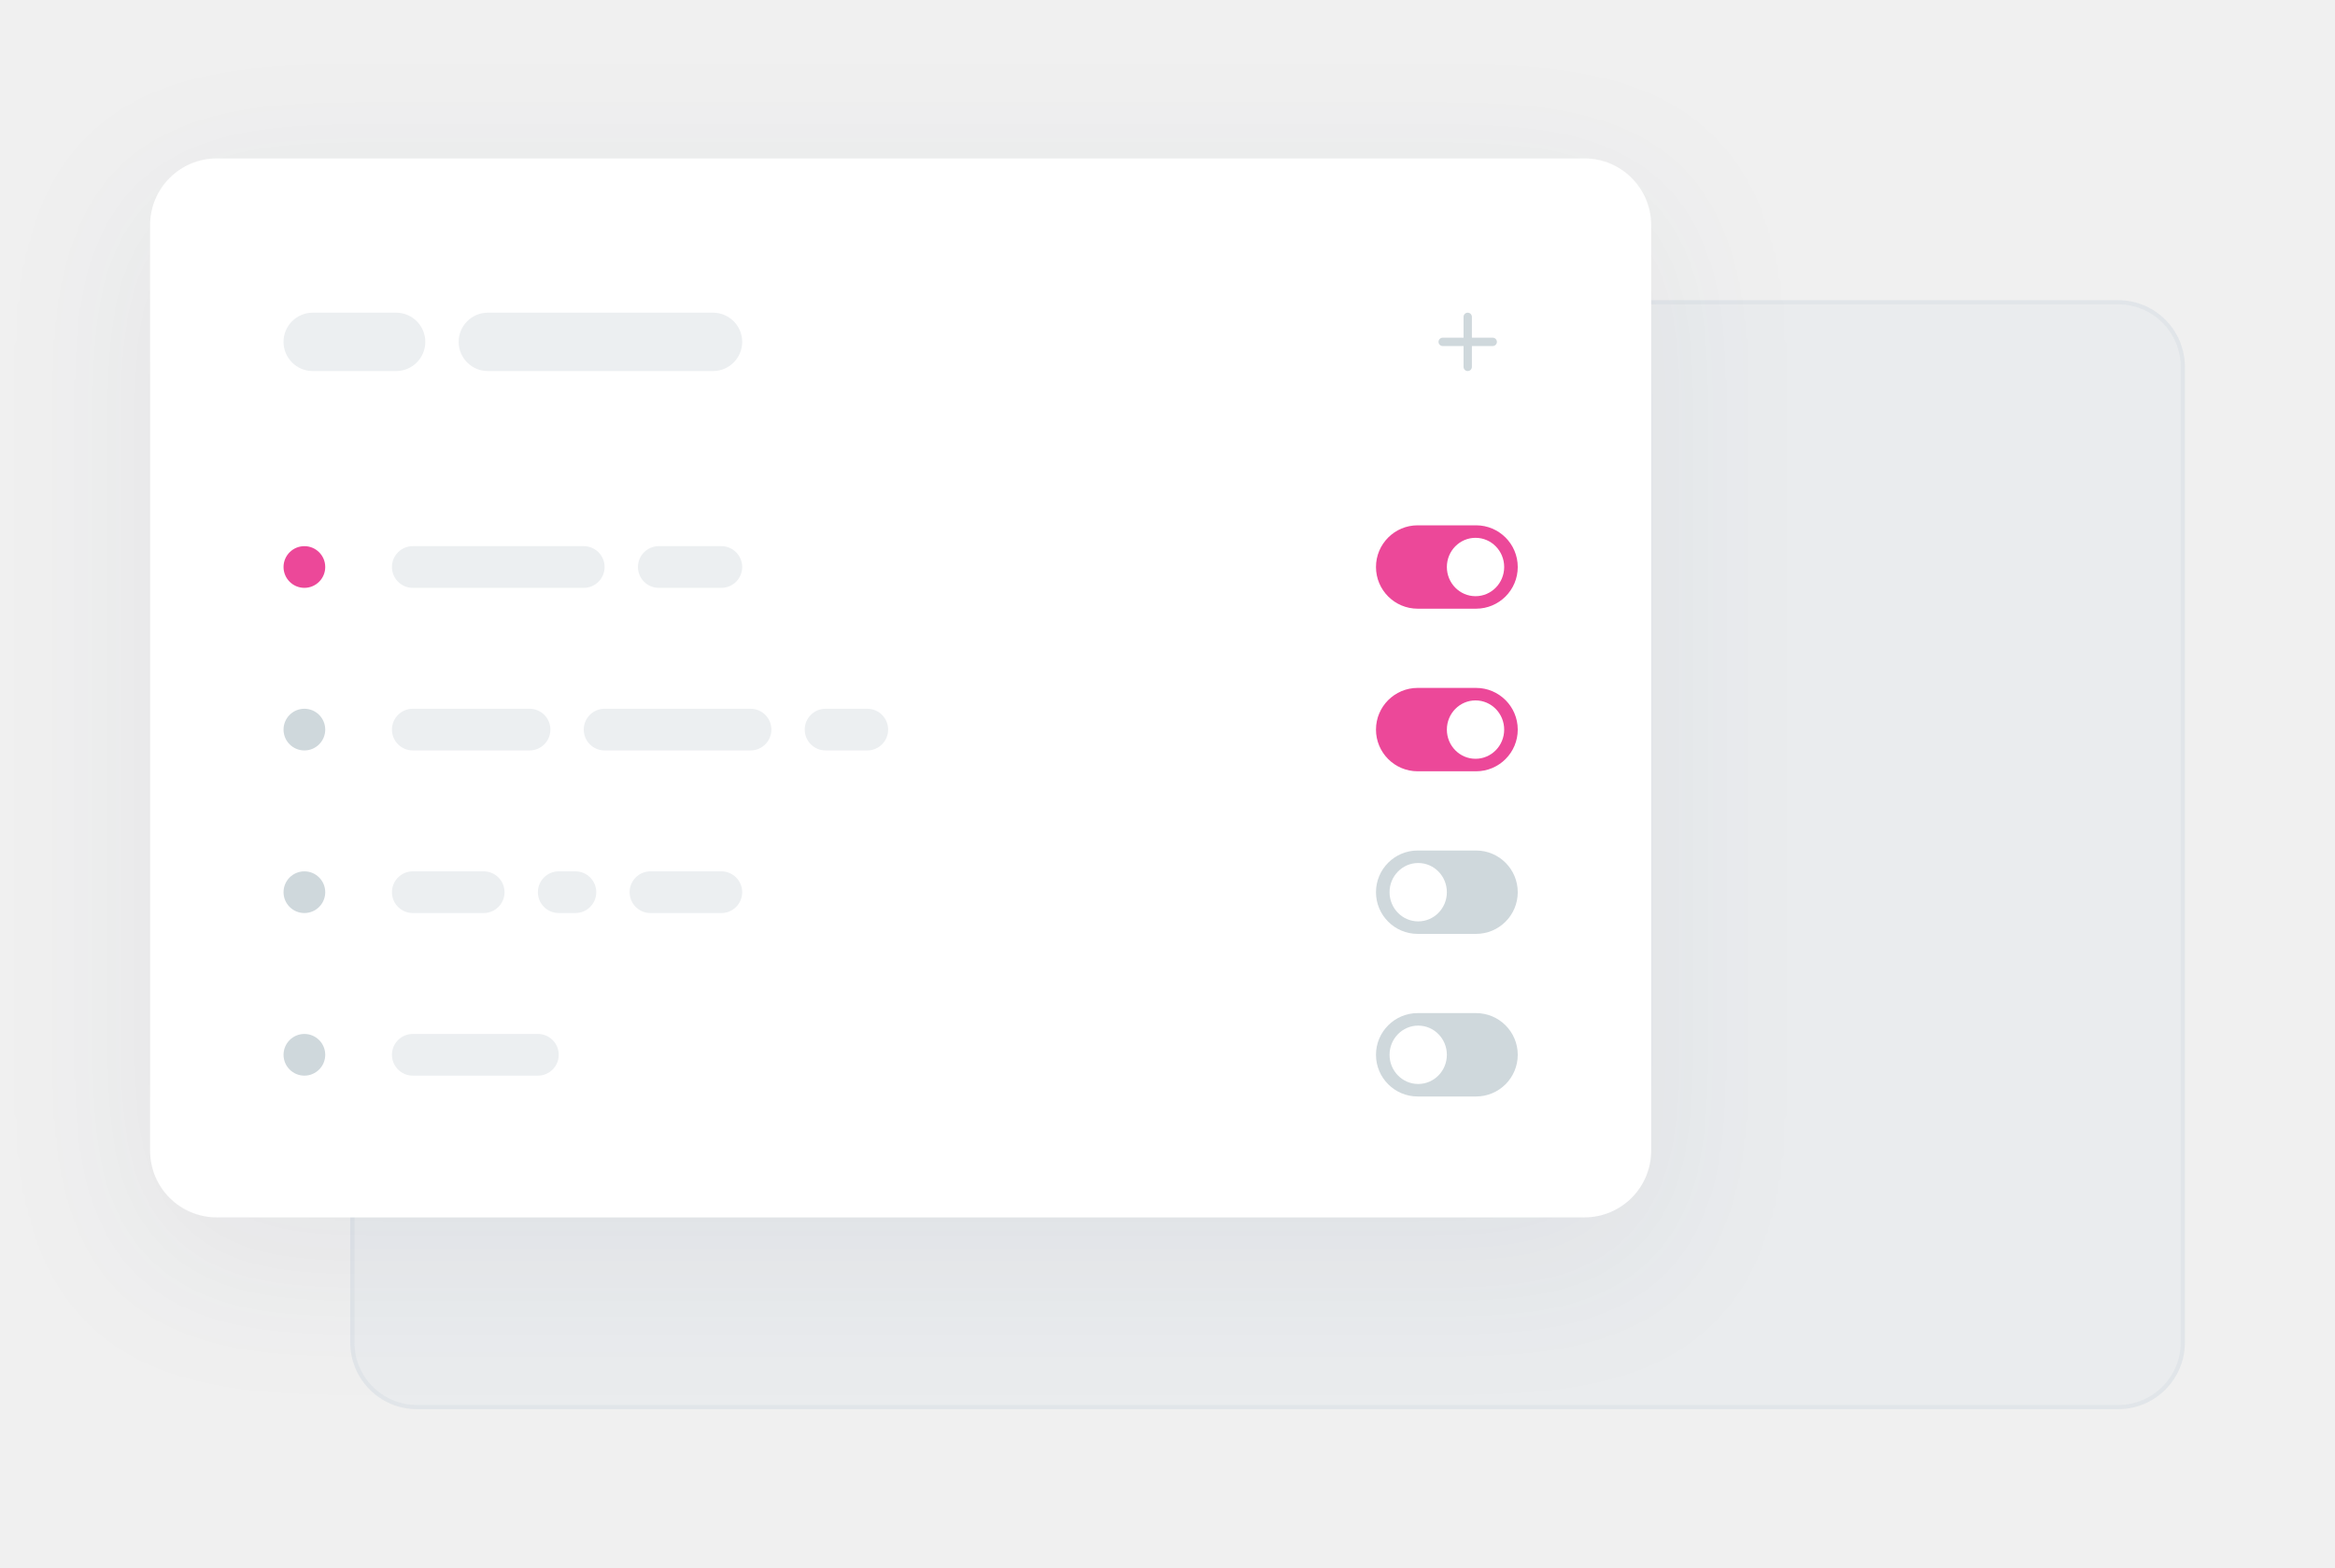
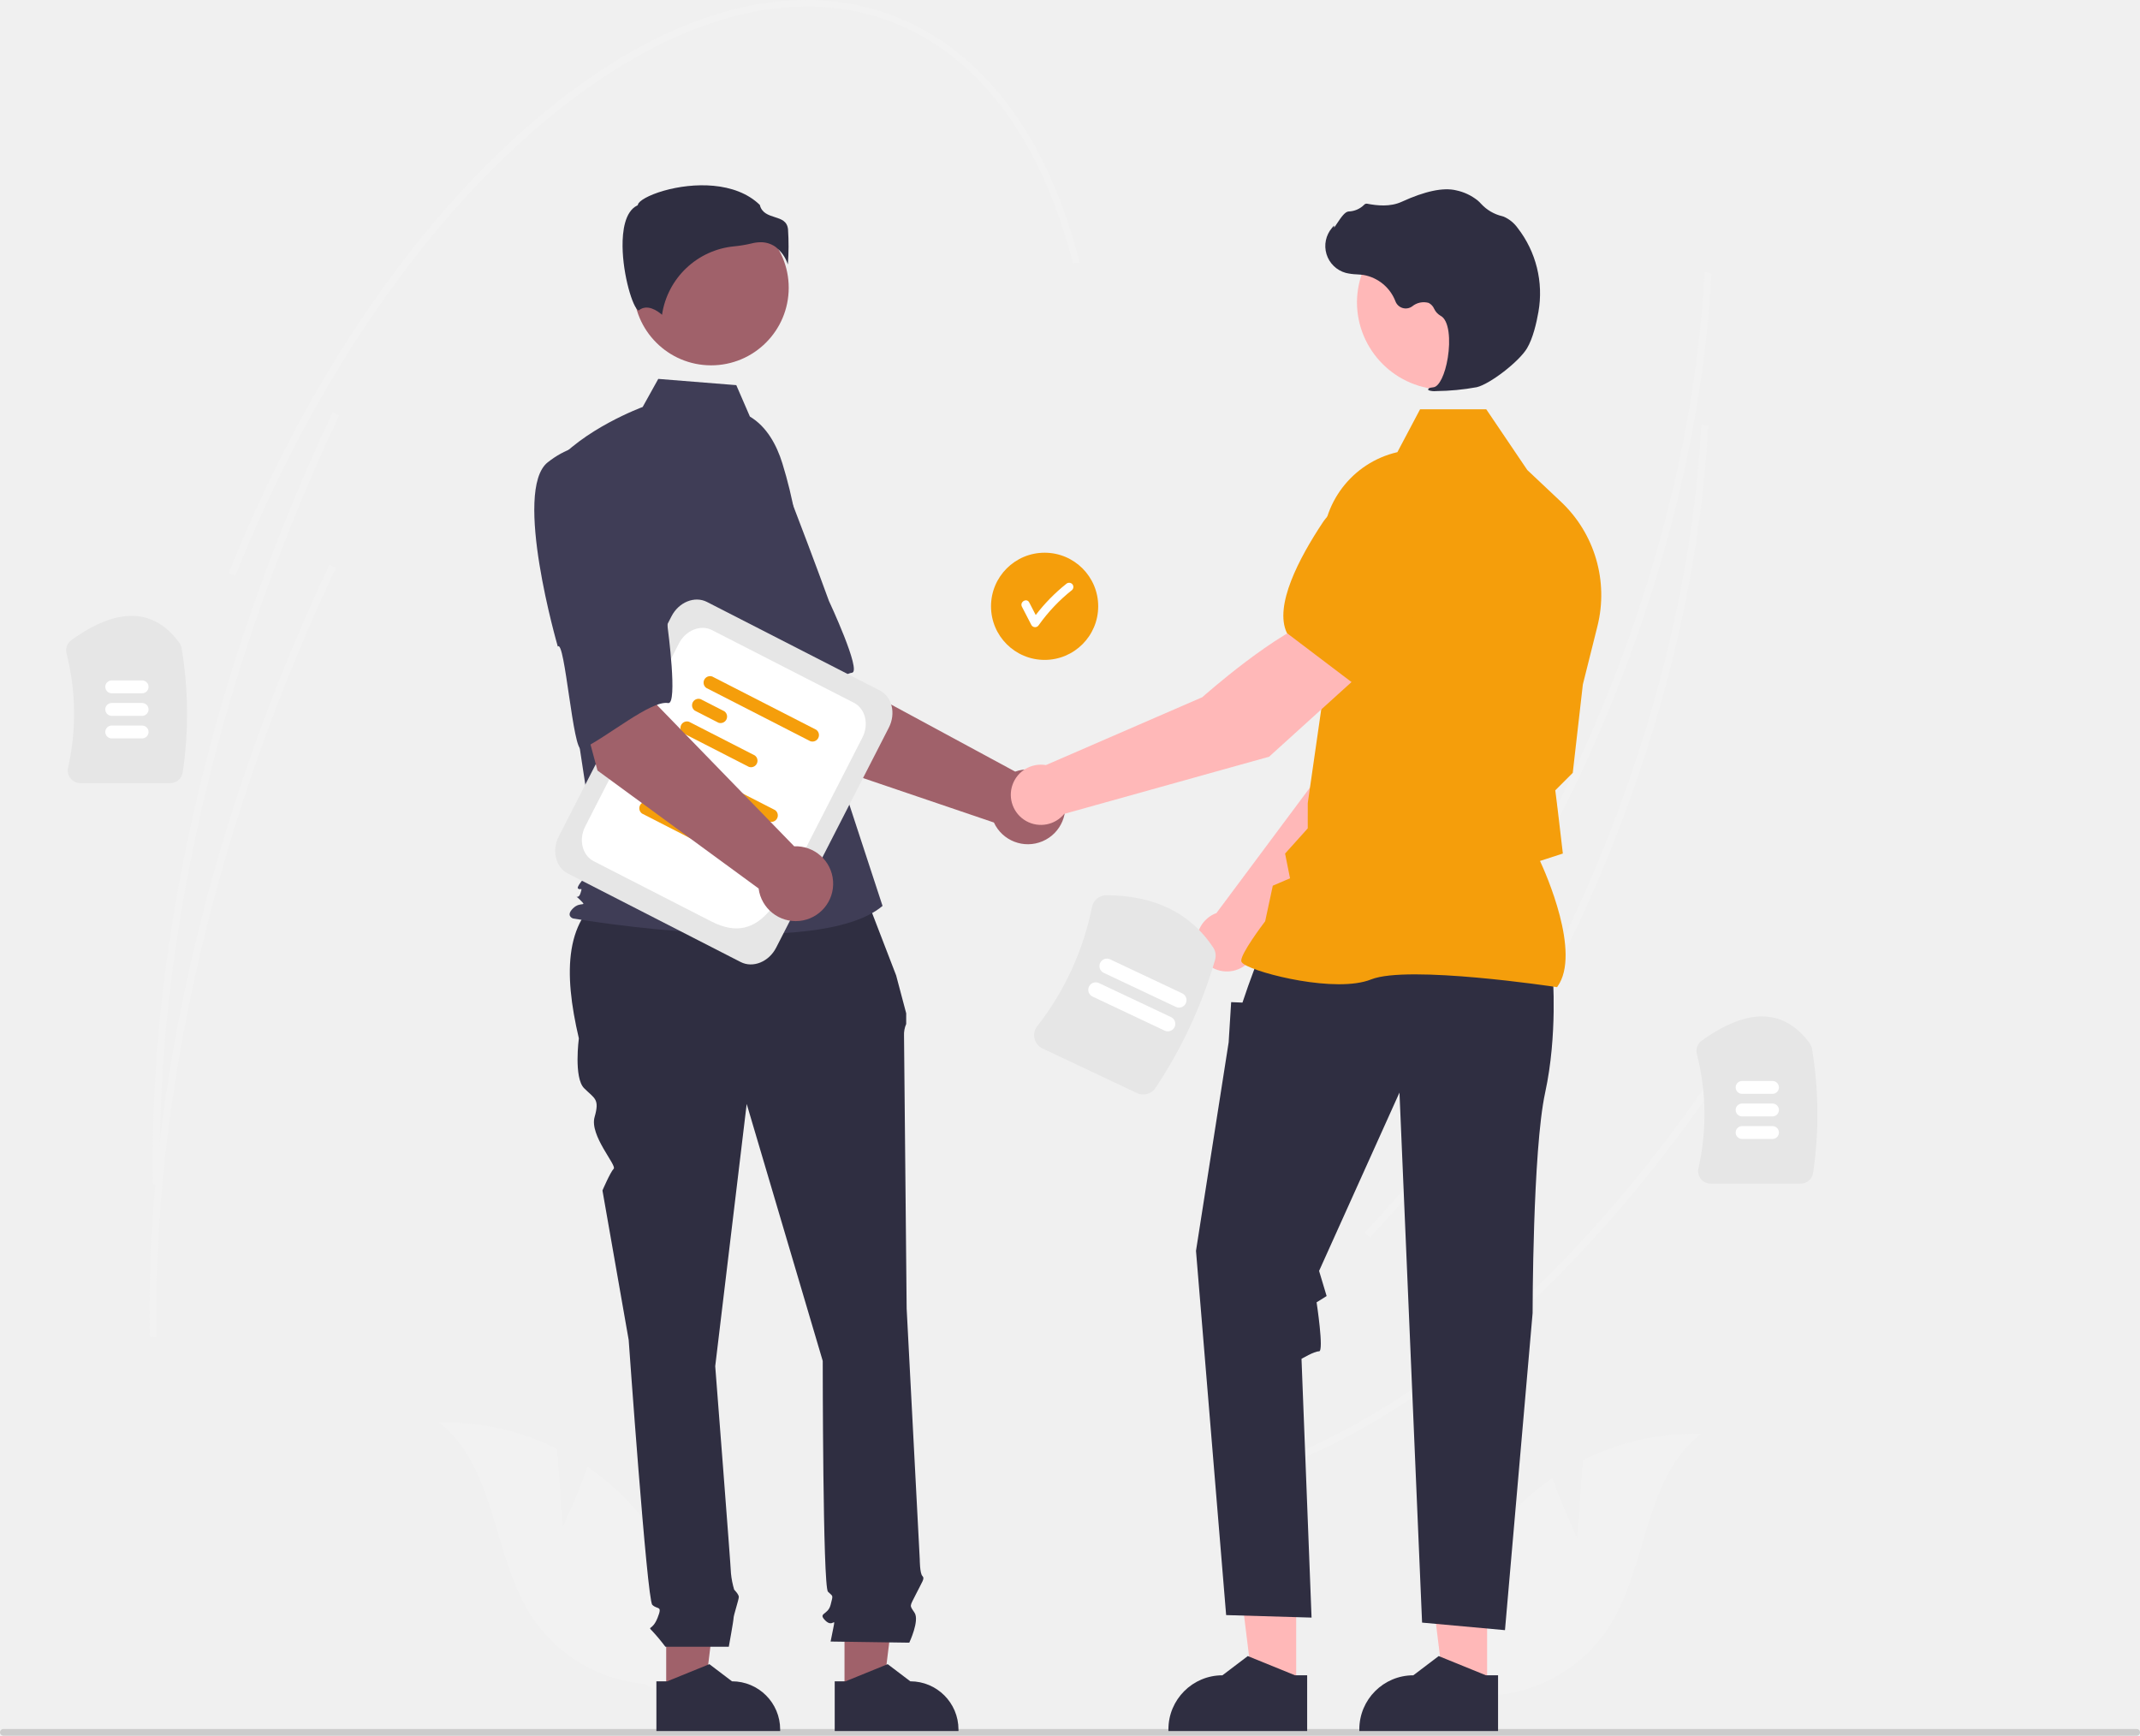
- <svg xmlns="http://www.w3.org/2000/svg" width="560" height="376" viewBox="0 0 560 376" fill="none">
-   <g clip-path="url(#clip0_799_1778)">
-     <g clip-path="url(#clip1_799_1778)">
-       <rect x="84" y="72" width="440" height="266" rx="16" fill="#4074BC" fill-opacity="0.03" />
-     </g>
-     <rect x="84.5" y="72.5" width="439" height="265" rx="15.5" stroke="#94A3B8" stroke-opacity="0.1" />
-     <g filter="url(#filter0_d_799_1778)">
-       <rect x="36" y="38" width="360" height="254" rx="16" fill="white" />
-     </g>
-     <path d="M95 75H75C71.134 75 68 78.134 68 82C68 85.866 71.134 89 75 89H95C98.866 89 102 85.866 102 82C102 78.134 98.866 75 95 75Z" fill="#ECEFF1" />
-     <path d="M171 75H117C113.134 75 110 78.134 110 82C110 85.866 113.134 89 117 89H171C174.866 89 178 85.866 178 82C178 78.134 174.866 75 171 75Z" fill="#ECEFF1" />
-     <path d="M358 83H353V88C353 88.55 352.55 89 352 89C351.45 89 351 88.55 351 88V83H346C345.45 83 345 82.55 345 82C345 81.45 345.45 81 346 81H351V76C351 75.45 351.45 75 352 75C352.55 75 353 75.45 353 76V81H358C358.55 81 359 81.45 359 82C359 82.55 358.55 83 358 83Z" fill="#CFD8DC" />
-     <path d="M78 136C78 133.239 75.761 131 73 131C70.239 131 68 133.239 68 136C68 138.761 70.239 141 73 141C75.761 141 78 138.761 78 136Z" fill="#EC4899" />
-     <path d="M140 131H99C96.239 131 94 133.239 94 136C94 138.761 96.239 141 99 141H140C142.761 141 145 138.761 145 136C145 133.239 142.761 131 140 131Z" fill="#ECEFF1" />
-     <path d="M173 131H158C155.239 131 153 133.239 153 136C153 138.761 155.239 141 158 141H173C175.761 141 178 138.761 178 136C178 133.239 175.761 131 173 131Z" fill="#ECEFF1" />
-     <path d="M354 126H340C334.477 126 330 130.477 330 136C330 141.523 334.477 146 340 146H354C359.523 146 364 141.523 364 136C364 130.477 359.523 126 354 126Z" fill="#EC4899" />
-     <path d="M353.873 143C357.668 143 360.745 139.866 360.745 136C360.745 132.134 357.668 129 353.873 129C350.077 129 347 132.134 347 136C347 139.866 350.077 143 353.873 143Z" fill="white" />
-     <path d="M78 175C78 172.239 75.761 170 73 170C70.239 170 68 172.239 68 175C68 177.761 70.239 180 73 180C75.761 180 78 177.761 78 175Z" fill="#CFD8DC" />
-     <path d="M127 170H99C96.239 170 94 172.239 94 175C94 177.761 96.239 180 99 180H127C129.761 180 132 177.761 132 175C132 172.239 129.761 170 127 170Z" fill="#ECEFF1" />
-     <path d="M180 170H145C142.239 170 140 172.239 140 175C140 177.761 142.239 180 145 180H180C182.761 180 185 177.761 185 175C185 172.239 182.761 170 180 170Z" fill="#ECEFF1" />
-     <path d="M208 170H198C195.239 170 193 172.239 193 175C193 177.761 195.239 180 198 180H208C210.761 180 213 177.761 213 175C213 172.239 210.761 170 208 170Z" fill="#ECEFF1" />
-     <path d="M354 165H340C334.477 165 330 169.477 330 175C330 180.523 334.477 185 340 185H354C359.523 185 364 180.523 364 175C364 169.477 359.523 165 354 165Z" fill="#EC4899" />
-     <path d="M353.873 182C357.668 182 360.745 178.866 360.745 175C360.745 171.134 357.668 168 353.873 168C350.077 168 347 171.134 347 175C347 178.866 350.077 182 353.873 182Z" fill="white" />
-     <path d="M78 214C78 211.239 75.761 209 73 209C70.239 209 68 211.239 68 214C68 216.761 70.239 219 73 219C75.761 219 78 216.761 78 214Z" fill="#CFD8DC" />
-     <path d="M116 209H99C96.239 209 94 211.239 94 214C94 216.761 96.239 219 99 219H116C118.761 219 121 216.761 121 214C121 211.239 118.761 209 116 209Z" fill="#ECEFF1" />
-     <path d="M138 209H134C131.239 209 129 211.239 129 214C129 216.761 131.239 219 134 219H138C140.761 219 143 216.761 143 214C143 211.239 140.761 209 138 209Z" fill="#ECEFF1" />
-     <path d="M173 209H156C153.239 209 151 211.239 151 214C151 216.761 153.239 219 156 219H173C175.761 219 178 216.761 178 214C178 211.239 175.761 209 173 209Z" fill="#ECEFF1" />
-     <path d="M340 204H354C359.523 204 364 208.477 364 214C364 219.523 359.523 224 354 224H340C334.477 224 330 219.523 330 214C330 208.477 334.477 204 340 204Z" fill="#CFD8DC" />
-     <path d="M340.127 221C336.332 221 333.255 217.866 333.255 214C333.255 210.134 336.332 207 340.127 207C343.923 207 347 210.134 347 214C347 217.866 343.923 221 340.127 221Z" fill="white" />
-     <path d="M78 253C78 250.239 75.761 248 73 248C70.239 248 68 250.239 68 253C68 255.761 70.239 258 73 258C75.761 258 78 255.761 78 253Z" fill="#CFD8DC" />
-     <path d="M129 248H99C96.239 248 94 250.239 94 253C94 255.761 96.239 258 99 258H129C131.761 258 134 255.761 134 253C134 250.239 131.761 248 129 248Z" fill="#ECEFF1" />
-     <path d="M340 243H354C359.523 243 364 247.477 364 253C364 258.523 359.523 263 354 263H340C334.477 263 330 258.523 330 253C330 247.477 334.477 243 340 243Z" fill="#CFD8DC" />
-     <path d="M340.127 260C336.332 260 333.255 256.866 333.255 253C333.255 249.134 336.332 246 340.127 246C343.923 246 347 249.134 347 253C347 256.866 343.923 260 340.127 260Z" fill="white" />
-   </g>
-   <defs>
-     <filter id="filter0_d_799_1778" x="-2" y="10" width="436" height="330" filterUnits="userSpaceOnUse" color-interpolation-filters="sRGB">
-       <feFlood flood-opacity="0" result="BackgroundImageFix" />
-       <feColorMatrix in="SourceAlpha" type="matrix" values="0 0 0 0 0 0 0 0 0 0 0 0 0 0 0 0 0 0 127 0" result="hardAlpha" />
-       <feOffset dy="10" />
-       <feGaussianBlur stdDeviation="19" />
-       <feColorMatrix type="matrix" values="0 0 0 0 0.094 0 0 0 0 0.153 0 0 0 0 0.294 0 0 0 0.06 0" />
-       <feBlend mode="normal" in2="BackgroundImageFix" result="effect1_dropShadow_799_1778" />
-       <feBlend mode="normal" in="SourceGraphic" in2="effect1_dropShadow_799_1778" result="shape" />
-     </filter>
-     <clipPath id="clip0_799_1778">
-       <rect width="560" height="376" fill="white" />
-     </clipPath>
-     <clipPath id="clip1_799_1778">
-       <rect x="84" y="72" width="440" height="266" rx="16" fill="white" />
-     </clipPath>
-   </defs>
+ <svg xmlns="http://www.w3.org/2000/svg" width="250" height="202.765" viewBox="0 0 250 202.765" role="img" artist="Katerina Limpitsouni" source="https://undraw.co/">
+   <path d="M199.581 36.934c-1.298 14.309 -4.998 29.397 -10.801 43.955 -7.176 18.003 -16.979 33.859 -28.351 45.856l-0.631 -0.551c11.317 -11.939 21.076 -27.726 28.222 -45.654 6.458 -16.201 10.299 -33.062 11.113 -48.75l0.806 0.135q-0.128 2.485 -0.358 5.008" fill="#f2f2f2" />
+   <path d="M204.754 120.038c-15.973 25.412 -35.351 43.568 -54.566 51.125l-0.389 -0.713c19.082 -7.504 38.347 -25.568 54.247 -50.864Z" fill="#f2f2f2" />
+   <path d="M199.194 54.749c-1.299 14.309 -4.998 29.397 -10.801 43.955 -7.176 18.003 -16.979 33.859 -28.351 45.856l-0.631 -0.551c11.317 -11.939 21.076 -27.726 28.222 -45.654 6.458 -16.201 10.299 -33.062 11.113 -48.751l0.807 0.135q-0.128 2.485 -0.358 5.008" fill="#f2f2f2" />
+   <path d="M19.879 91.485H9.399a1.483 1.483 0 0 1 -1.165 -0.561 1.45 1.45 0 0 1 -0.284 -1.234 28.5 28.5 0 0 0 -0.183 -13.358 1.486 1.486 0 0 1 0.577 -1.561c5.389 -3.876 9.633 -3.763 12.614 0.335a1.5 1.5 0 0 1 0.261 0.629 46.667 46.667 0 0 1 0.131 14.474 1.478 1.478 0 0 1 -1.469 1.276" fill="#e6e6e6" />
+   <path d="M16.63 80.99h-3.605a0.752 0.752 0 0 1 0 -1.503h3.605a0.752 0.752 0 0 1 0 1.503" fill="#fff" />
+   <path d="M16.63 83.626h-3.605a0.752 0.752 0 0 1 0 -1.503h3.605a0.752 0.752 0 0 1 0 1.503" fill="#fff" />
+   <path d="M16.63 86.262h-3.605a0.752 0.752 0 0 1 0 -1.503h3.605a0.752 0.752 0 0 1 0 1.503" fill="#fff" />
+   <path d="M210.344 138.278h-10.48a1.483 1.483 0 0 1 -1.165 -0.561 1.45 1.45 0 0 1 -0.284 -1.234 28.5 28.5 0 0 0 -0.183 -13.358 1.486 1.486 0 0 1 0.577 -1.561c5.389 -3.876 9.633 -3.763 12.614 0.335a1.5 1.5 0 0 1 0.261 0.629 46.667 46.667 0 0 1 0.131 14.474 1.478 1.478 0 0 1 -1.469 1.276" fill="#e6e6e6" />
+   <path d="M207.094 127.782h-3.605a0.752 0.752 0 0 1 0 -1.503h3.605a0.752 0.752 0 0 1 0 1.503" fill="#fff" />
+   <path d="M207.094 130.419h-3.605a0.752 0.752 0 0 1 0 -1.503h3.605a0.752 0.752 0 0 1 0 1.503" fill="#fff" />
+   <path d="M207.094 133.055h-3.605a0.752 0.752 0 0 1 0 -1.503h3.605a0.752 0.752 0 0 1 0 1.503" fill="#fff" />
+   <path d="M250 202.373a0.391 0.391 0 0 1 -0.392 0.392H0.392a0.392 0.392 0 0 1 0 -0.784h249.216a0.391 0.391 0 0 1 0.392 0.392" fill="#ccc" />
+   <path d="m65.741 178.363 -0.654 -9.091a29.389 29.389 0 0 0 -13.807 -3.096c6.733 5.204 6.193 15.605 10.856 22.724a17.689 17.689 0 0 0 13.19 7.817l5.603 3.223a29.639 29.639 0 0 0 -6.902 -23.84 28.667 28.667 0 0 0 -5.394 -4.743c-1.225 3.516 -2.894 7.006 -2.894 7.006" fill="#f2f2f2" />
+   <path d="m184.259 179.682 0.653 -9.091a29.389 29.389 0 0 1 13.807 -3.096c-6.733 5.204 -6.193 15.605 -10.856 22.724a17.689 17.689 0 0 1 -13.19 7.817l-5.603 3.223a29.639 29.639 0 0 1 6.902 -23.84 28.667 28.667 0 0 1 5.394 -4.743c1.225 3.516 2.894 7.006 2.894 7.006" fill="#f2f2f2" />
+   <path cx="370.335" cy="214.942" r="19" fill="#f59e0b" d="M128.295 70.829a6.261 6.261 0 0 1 -6.261 6.261 6.261 6.261 0 0 1 -6.261 -6.261 6.261 6.261 0 0 1 12.522 0" />
+   <path d="M125.248 68.219a0.506 0.506 0 0 0 -0.698 0 20.778 20.778 0 0 0 -3.553 3.629l-0.759 -1.469c-0.292 -0.565 -1.146 -0.066 -0.853 0.499l1.111 2.149a0.5 0.5 0 0 0 0.853 0 20 20 0 0 1 3.901 -4.109 0.498 0.498 0 0 0 0 -0.699" fill="#fff" />
+   <path d="m94.02 88.583 -9.442 -14.827 10.933 -5.856 2.869 11.313 20.218 10.926a4.372 4.372 0 1 1 -2.488 5.947Z" fill="#a0616a" />
+   <path d="M77.681 55.972c-2.966 4.356 7.576 20.188 7.576 20.188 0.514 -1.107 5.423 11.324 6.246 10.59 2.337 -2.087 5.996 -7.901 8.029 -8.16 1.163 -0.148 -2.697 -8.396 -2.697 -8.396s-1.764 -4.871 -4.158 -11.092a11.172 11.172 0 0 0 -8.115 -7.096s-3.913 -0.39 -6.88 3.966" fill="#3f3d56" />
+   <path points="236.175 600.491 249.782 600.49 256.255 548.005 236.172 548.006 236.175 600.491" fill="#a0616a" d="M77.826 197.876h4.484l2.133 -17.296 -6.618 0.001z" />
+   <path d="M76.681 196.412h1.262l4.928 -2.004 2.641 2.003h0.001a5.628 5.628 0 0 1 5.628 5.627v0.183l-14.458 0.001Z" fill="#2f2e41" />
+   <path points="299.391 600.491 312.998 600.49 319.472 548.005 299.389 548.006 299.391 600.491" fill="#a0616a" d="M98.657 197.876h4.484l2.133 -17.296 -6.618 0.001z" />
+   <path d="M97.513 196.412h1.262l4.927 -2.004 2.641 2.003a5.628 5.628 0 0 1 5.628 5.627v0.183l-14.458 0.001Z" fill="#2f2e41" />
+   <path d="m100.597 103.323 -29.165 0.729c-5.539 3.008 -5.623 9.521 -3.808 17.252 0 0 -0.613 4.595 0.613 5.821s1.838 1.226 1.225 3.369 2.624 5.647 2.231 6.04 -1.312 2.537 -1.312 2.537l3.063 17.462s2.144 30.328 2.757 30.941 1.226 0 0.613 1.532 -1.226 0.919 -0.613 1.532a22.778 22.778 0 0 1 1.532 1.838h7.407s0.558 -3.063 0.558 -3.369 0.613 -2.144 0.613 -2.451 -0.542 -0.848 -0.542 -0.848a10 10 0 0 1 -0.377 -1.909c0 -0.613 -1.838 -24.201 -1.838 -24.201l3.676 -30.634 8.884 30.022s0 26.346 0.613 26.958 0.613 0.307 0.307 1.532 -1.532 0.919 -0.613 1.838 1.226 -0.613 0.919 0.919l-0.307 1.532 9.191 0.132s1.225 -2.582 0.613 -3.502 -0.576 -0.668 0.171 -2.172 1.054 -1.811 0.748 -2.117 -0.307 -1.936 -0.307 -1.936l-1.532 -29.311s-0.307 -30.941 -0.307 -31.86a3.056 3.056 0 0 1 0.254 -1.378v-1.248l-1.173 -4.42Z" fill="#2f2e41" />
+   <path cx="252.113" cy="102.015" r="27.5" fill="#a0616a" d="M92.139 33.617a9.061 9.061 0 0 1 -9.062 9.062 9.061 9.061 0 0 1 -9.062 -9.062 9.062 9.062 0 0 1 18.124 0" />
+   <path d="M87.608 48.667c1.952 1.161 3.12 3.293 3.791 5.463a51.667 51.667 0 0 1 2.225 12.369l0.708 12.568 8.769 26.762c-7.6 6.431 -36.168 1.462 -36.168 1.462s-0.877 -0.292 0 -1.169 1.731 -0.1 0.854 -0.977 -0.272 0.1 0.02 -0.777 0 -0.292 -0.292 -0.584 2.263 -2.923 2.263 -2.923l-2.339 -15.362 -2.923 -30.986c3.508 -4.384 10.562 -6.969 10.562 -6.969l1.823 -3.281 9.114 0.729Z" fill="#3f3d56" />
+   <path d="M90.548 28.802a4.2 4.2 0 0 1 1.492 2.096 29.444 29.444 0 0 0 0.019 -4.112c-0.107 -0.962 -0.784 -1.179 -1.568 -1.429 -0.708 -0.227 -1.51 -0.483 -1.726 -1.417 -2.849 -2.771 -7.807 -2.631 -11.201 -1.665 -1.867 0.532 -2.942 1.216 -3.038 1.616l-0.02 0.082 -0.076 0.038c-1.439 0.719 -1.719 2.992 -1.701 4.772 0.035 3.353 1.193 7.162 1.845 7.471 0.034 0.017 0.043 0.01 0.058 -0.002 0.982 -0.785 2.18 0.059 2.707 0.519a9.424 9.424 0 0 1 8.439 -7.994 15 15 0 0 0 2.034 -0.341 4.278 4.278 0 0 1 1.039 -0.137 2.944 2.944 0 0 1 1.697 0.504" fill="#2f2e41" />
+   <path d="m146.802 110.543 17.432 -17.701 4.593 -14.157 -7.391 -2.989c-3.661 3.693 -7.43 14.998 -7.43 14.998l-11.897 15.968c-0.095 0.035 -0.19 0.072 -0.283 0.117a3.522 3.522 0 1 0 4.977 3.765" fill="#ffb8b8" />
+   <path d="m159.42 77.315 9.346 2.704 0.035 -0.007c3.436 -0.667 6.153 -6.377 7.828 -11.049a6.457 6.457 0 0 0 -3.498 -8.092 6.472 6.472 0 0 0 -6.753 1.03l-4.66 4.013Z" fill="#f59e0b" />
+   <path points="459.521 598.895 444.267 598.894 437.011 540.059 459.523 540.06 459.521 598.895" fill="#ffb8b8" d="m151.423 197.351 -5.027 -0.001 -2.391 -19.388 7.418 0.001z" />
+   <path d="M152.706 195.709h-1.414l-5.524 -2.246 -2.961 2.246h-0.001a6.309 6.309 0 0 0 -6.308 6.308V202.222l16.207 0.001Z" fill="#2f2e41" />
+   <path points="527.204 598.895 511.95 598.894 504.694 540.059 527.207 540.06 527.204 598.895" fill="#ffb8b8" d="m173.726 197.351 -5.026 -0.001 -2.391 -19.388 7.418 0.001z" />
+   <path d="M175.008 195.709h-1.414l-5.524 -2.246 -2.961 2.246h-0.001a6.309 6.309 0 0 0 -6.308 6.308V202.222l16.207 0.001Z" fill="#2f2e41" />
+   <path d="M181.391 113.841s0.587 7.043 -0.881 13.793 -1.467 25.759 -1.467 25.759l-3.228 37.042 -9.684 -0.881 -2.641 -61.921 -9.391 20.836 0.881 2.935 -1.173 0.734s0.879 5.723 0.292 5.723 -2.054 0.88 -2.054 0.88l1.174 30.227 -9.978 -0.293 -3.522 -42.552 3.815 -24.357 0.293 -4.696 1.321 0.054 0.672 -1.962 1.236 -3.374Z" fill="#2f2e41" />
+   <path d="m181.898 115.32 0.052 -0.073c2.793 -3.911 -1.408 -13.308 -2.042 -14.671l2.669 -0.866 -0.601 -5.108 -0.284 -2.277 2.04 -2.04 0.006 -0.051 1.174 -10.271 1.707 -6.822a14.978 14.978 0 0 0 -4.251 -14.515l-3.946 -3.719 -4.794 -7.094h-7.731l-2.651 5.008a11.269 11.269 0 0 0 -8.719 11.506l0.601 13.133 -2.352 16.352 -0.002 2.959 -2.647 2.942 0.578 2.89 -2.014 0.863 -0.889 4.151c-0.368 0.486 -2.798 3.726 -2.798 4.611 0 0.133 0.098 0.262 0.309 0.404 1.656 1.121 10.808 3.407 14.859 1.786 4.315 -1.725 21.467 0.863 21.64 0.889Z" fill="#f59e0b" />
+   <path cx="512.141" cy="107.068" r="31.074" fill="#ffb8b8" d="M179.002 35.281a10.239 10.239 0 0 1 -10.239 10.24 10.239 10.239 0 0 1 -10.24 -10.24 10.24 10.24 0 0 1 20.479 0" />
+   <path d="M167.782 45.687a27.778 27.778 0 0 0 4.727 -0.453c1.544 -0.356 4.952 -2.991 5.881 -4.547 0.69 -1.157 1.104 -2.946 1.331 -4.242a12.444 12.444 0 0 0 -2.432 -9.823 3.944 3.944 0 0 0 -1.623 -1.314 2.222 2.222 0 0 0 -0.176 -0.054 4.856 4.856 0 0 1 -2.452 -1.431 3.889 3.889 0 0 0 -0.412 -0.403 5.978 5.978 0 0 0 -2.525 -1.187c-1.492 -0.358 -3.627 0.091 -6.344 1.336 -1.365 0.626 -2.881 0.451 -4.048 0.229a0.378 0.378 0 0 0 -0.354 0.132 2.683 2.683 0 0 1 -1.805 0.774c-0.414 0.029 -0.836 0.615 -1.342 1.378 -0.115 0.173 -0.249 0.376 -0.347 0.499l-0.02 -0.232 -0.228 0.265a3.257 3.257 0 0 0 1.607 5.266 6.389 6.389 0 0 0 1.282 0.171c0.262 0.017 0.533 0.034 0.793 0.072a4.911 4.911 0 0 1 3.73 3.091 1.283 1.283 0 0 0 1.953 0.573 2.122 2.122 0 0 1 1.923 -0.402 1.406 1.406 0 0 1 0.641 0.69 1.833 1.833 0 0 0 0.717 0.794c1.066 0.516 1.201 2.916 0.874 4.929 -0.314 1.94 -0.998 3.356 -1.663 3.442 -0.512 0.066 -0.57 0.104 -0.604 0.196l-0.031 0.082 0.059 0.074a2.111 2.111 0 0 0 0.889 0.096" fill="#2f2e41" />
+   <path d="m159.286 78.41 -4.922 -6.272c-5.014 1.381 -13.909 9.31 -13.909 9.31l-18.269 7.928a3.519 3.519 0 1 0 2.138 5.703l23.932 -6.677Z" fill="#ffb8b8" />
+   <path d="m158.107 79.844 7.766 -8.657 0.431 -6.134a6.472 6.472 0 0 0 -3.212 -6.03 6.457 6.457 0 0 0 -8.578 2.033c-2.744 4.136 -5.696 9.728 -4.177 12.88l0.016 0.032Z" fill="#f59e0b" />
+   <path d="m86.527 112.384 -20.185 -10.337c-1.436 -0.736 -1.911 -2.686 -1.06 -4.348l13.161 -25.698c0.851 -1.662 2.712 -2.416 4.147 -1.681l20.185 10.337c1.436 0.736 1.911 2.686 1.06 4.348l-13.161 25.698c-0.851 1.662 -2.712 2.416 -4.147 1.681" fill="#e6e6e6" />
+   <path d="m83.077 107.632 -13.714 -7.023c-1.344 -0.689 -1.79 -2.515 -0.993 -4.072l10.933 -21.349c0.797 -1.557 2.54 -2.263 3.885 -1.574l16.563 8.483c1.344 0.689 1.79 2.515 0.993 4.072l-5.94 11.598c-3.551 6.933 -5.738 12.933 -11.728 9.866" fill="#fff" />
+   <path d="m89.858 95.973 -12.147 -6.221a0.759 0.759 0 0 1 0.686 -1.338l12.147 6.221a0.759 0.759 0 0 1 -0.686 1.338" fill="#f59e0b" />
+   <path d="m79.129 93.816 -2.772 -1.419a0.76 0.76 0 0 1 0.686 -1.338l2.772 1.419a0.76 0.76 0 0 1 -0.686 1.338" fill="#f59e0b" />
+   <path d="m82.685 98.973 -7.682 -3.934a0.76 0.76 0 0 1 0.686 -1.338l7.681 3.934a0.76 0.76 0 0 1 -0.685 1.338" fill="#f59e0b" />
+   <path d="m94.664 86.588 -12.147 -6.221a0.759 0.759 0 0 1 0.686 -1.338l12.147 6.221a0.759 0.759 0 0 1 -0.686 1.338" fill="#f59e0b" />
+   <path d="m83.936 84.43 -2.772 -1.419a0.76 0.76 0 0 1 0.686 -1.338l2.772 1.419a0.76 0.76 0 0 1 -0.686 1.338" fill="#f59e0b" />
+   <path d="m87.492 89.588 -7.682 -3.934a0.76 0.76 0 0 1 0.686 -1.338l7.681 3.934a0.76 0.76 0 0 1 -0.685 1.338" fill="#f59e0b" />
+   <path d="m69.8 90.012 -4.56 -16.977 12.186 -2.307 -0.656 11.652 16.011 16.486a4.372 4.372 0 1 1 -4.157 4.927Z" fill="#a0616a" />
+   <path d="M63.993 54.002c-4.136 3.266 1.173 21.53 1.173 21.53 0.822 -0.902 1.777 12.429 2.782 11.976 2.856 -1.29 8.089 -5.739 10.107 -5.376 1.154 0.208 -0.054 -8.818 -0.054 -8.818s-0.222 -5.175 -0.64 -11.828a11.172 11.172 0 0 0 -5.613 -9.203s-3.617 -1.546 -7.753 1.72" fill="#3f3d56" />
+   <path d="m132.816 127.692 -11.014 -5.201a1.722 1.722 0 0 1 -0.946 -1.168 1.689 1.689 0 0 1 0.314 -1.438 33.167 33.167 0 0 0 6.397 -13.923 1.713 1.713 0 0 1 1.678 -1.381c5.618 0.019 9.816 2.07 12.478 6.096a1.733 1.733 0 0 1 0.227 1.442 54.222 54.222 0 0 1 -6.956 14.963 1.72 1.72 0 0 1 -2.178 0.611" fill="#e6e6e6" />
+   <path d="m136.056 120.397 -8.422 -3.977a0.873 0.873 0 1 1 0.746 -1.58l8.422 3.977a0.873 0.873 0 1 1 -0.746 1.58" fill="#fff" />
+   <path d="m137.364 117.626 -8.422 -3.977a0.873 0.873 0 0 1 0.746 -1.58l8.422 3.977a0.873 0.873 0 0 1 -0.746 1.58" fill="#fff" />
+   <path d="m126.111 30.651 -0.784 0.086C121.831 17 115.056 7.484 105.733 3.217c-11.852 -5.426 -26.508 -1.782 -41.268 10.258 -14.834 12.102 -27.967 31.217 -36.978 53.826l-0.761 -0.348C35.777 44.244 48.977 25.037 63.894 12.868c14.993 -12.231 29.947 -15.9 42.11 -10.333 9.591 4.39 16.543 14.112 20.106 28.116" fill="#f2f2f2" />
+   <path d="M39.619 48.54a228.333 228.333 0 0 0 -5.796 13.299c-10.334 25.928 -15.571 52.407 -15.143 76.576l-0.808 -0.086c-0.428 -24.259 4.823 -50.829 15.19 -76.838a228.889 228.889 0 0 1 5.813 -13.337Z" fill="#f2f2f2" />
+   <path d="M39.232 66.355a228.333 228.333 0 0 0 -5.796 13.299c-10.334 25.928 -15.571 52.407 -15.143 76.576l-0.807 -0.086c-0.428 -24.259 4.823 -50.829 15.19 -76.838a228.889 228.889 0 0 1 5.813 -13.337Z" fill="#f2f2f2" />
+   <path cx="265.356" cy="357.719" rx="8.857" ry="10.195" fill="#ccc" d="M-74.097 122.377a3.359 2.918 33.636 0 1 1.18 4.291 3.359 2.918 33.636 0 1 -4.413 0.569 3.36 2.919 33.636 0 1 3.233 -4.86" />
+   <path cx="842.298" cy="504.788" rx="8.857" ry="10.195" fill="#ccc" d="M146.516 294.242a3.359 2.918 33.636 0 1 1.181 4.291 3.359 2.918 33.636 0 1 -4.414 0.569 3.36 2.919 33.636 0 1 3.233 -4.86" />
</svg>
